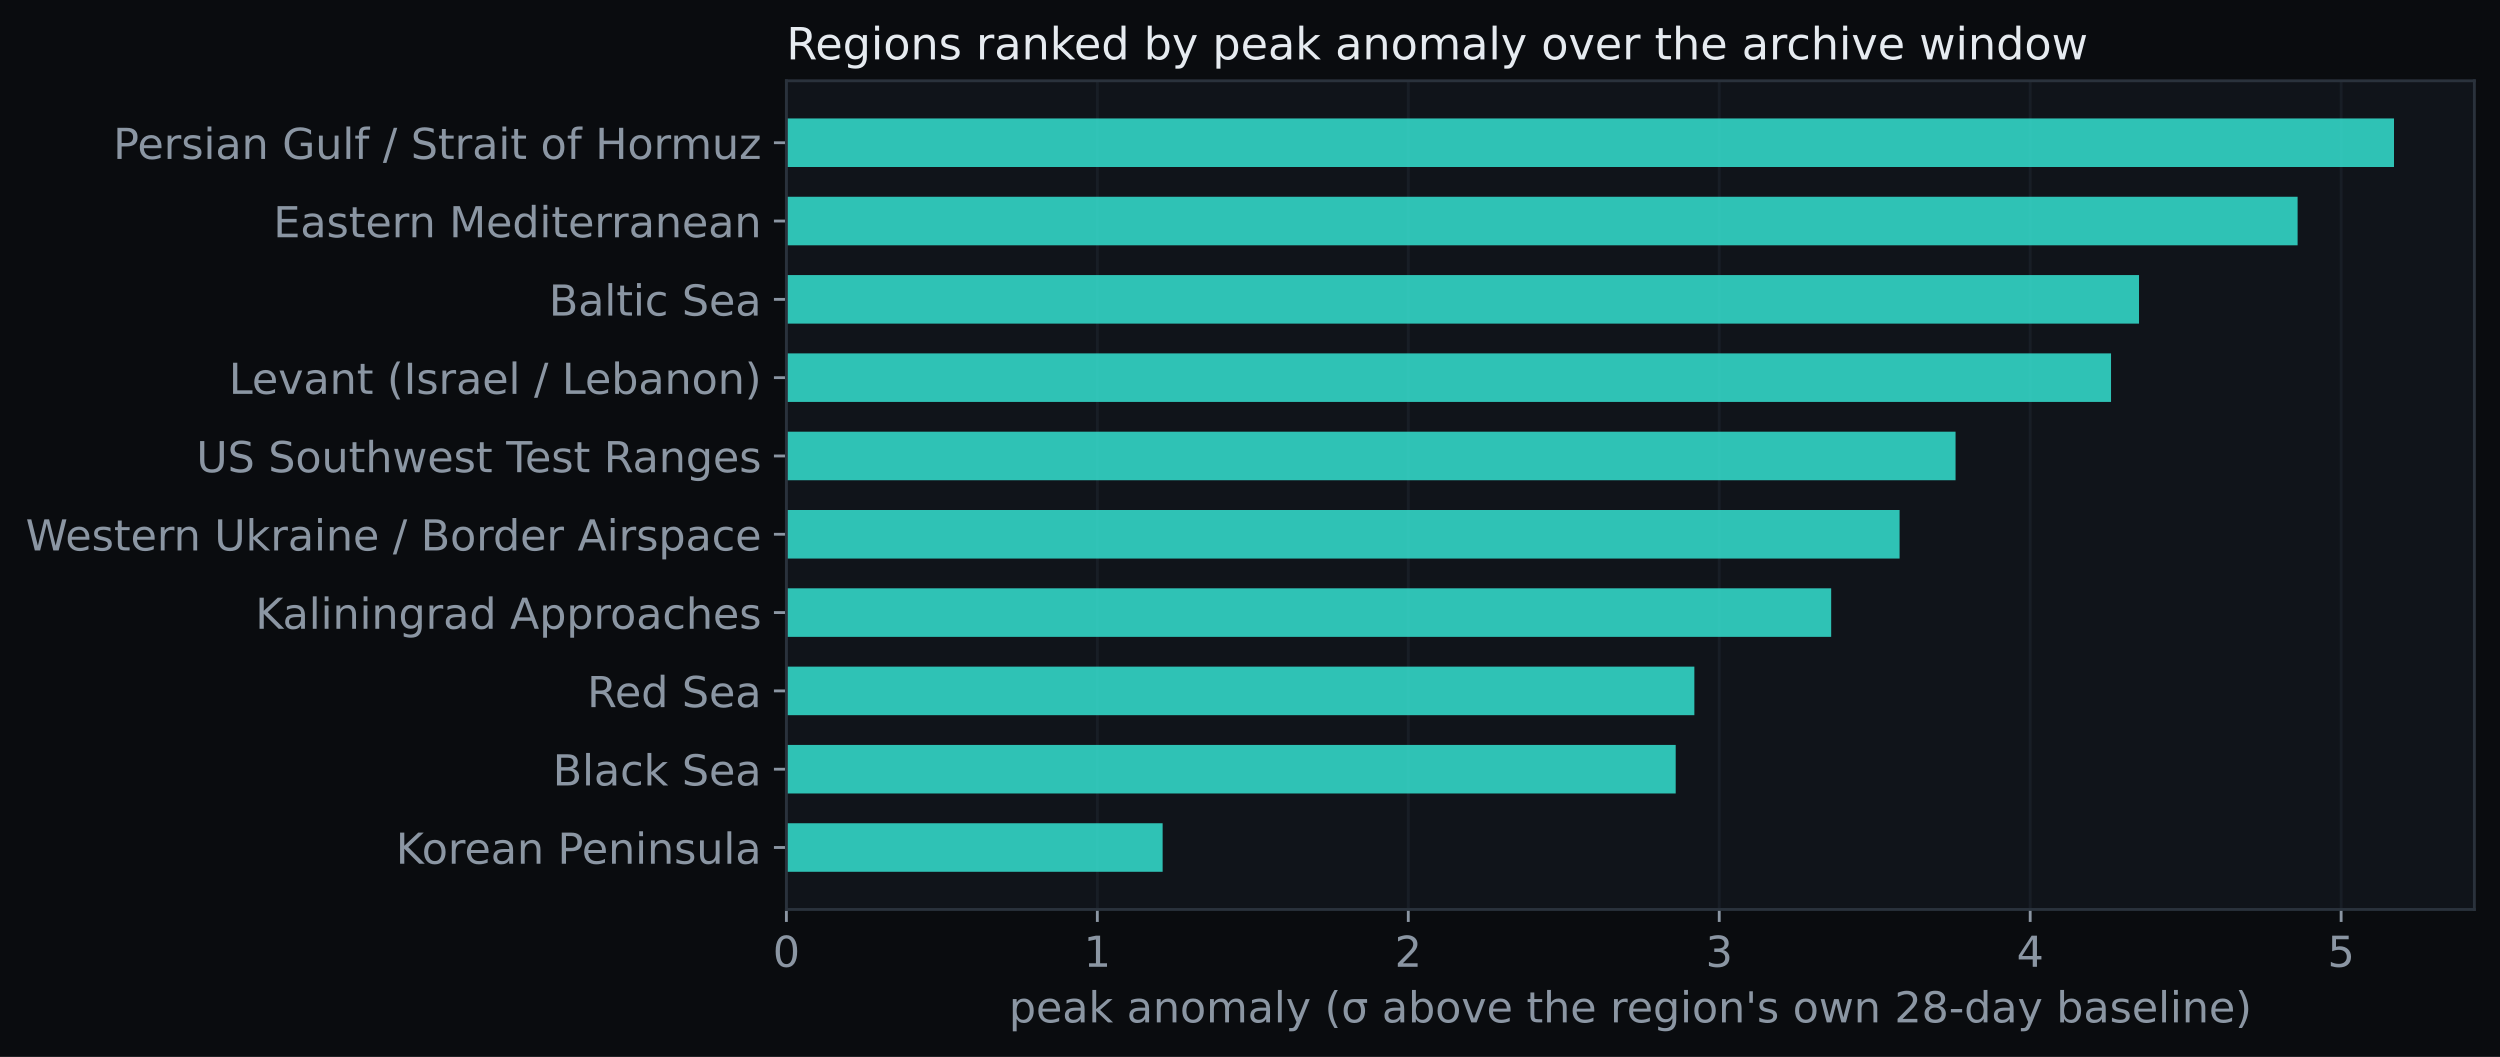
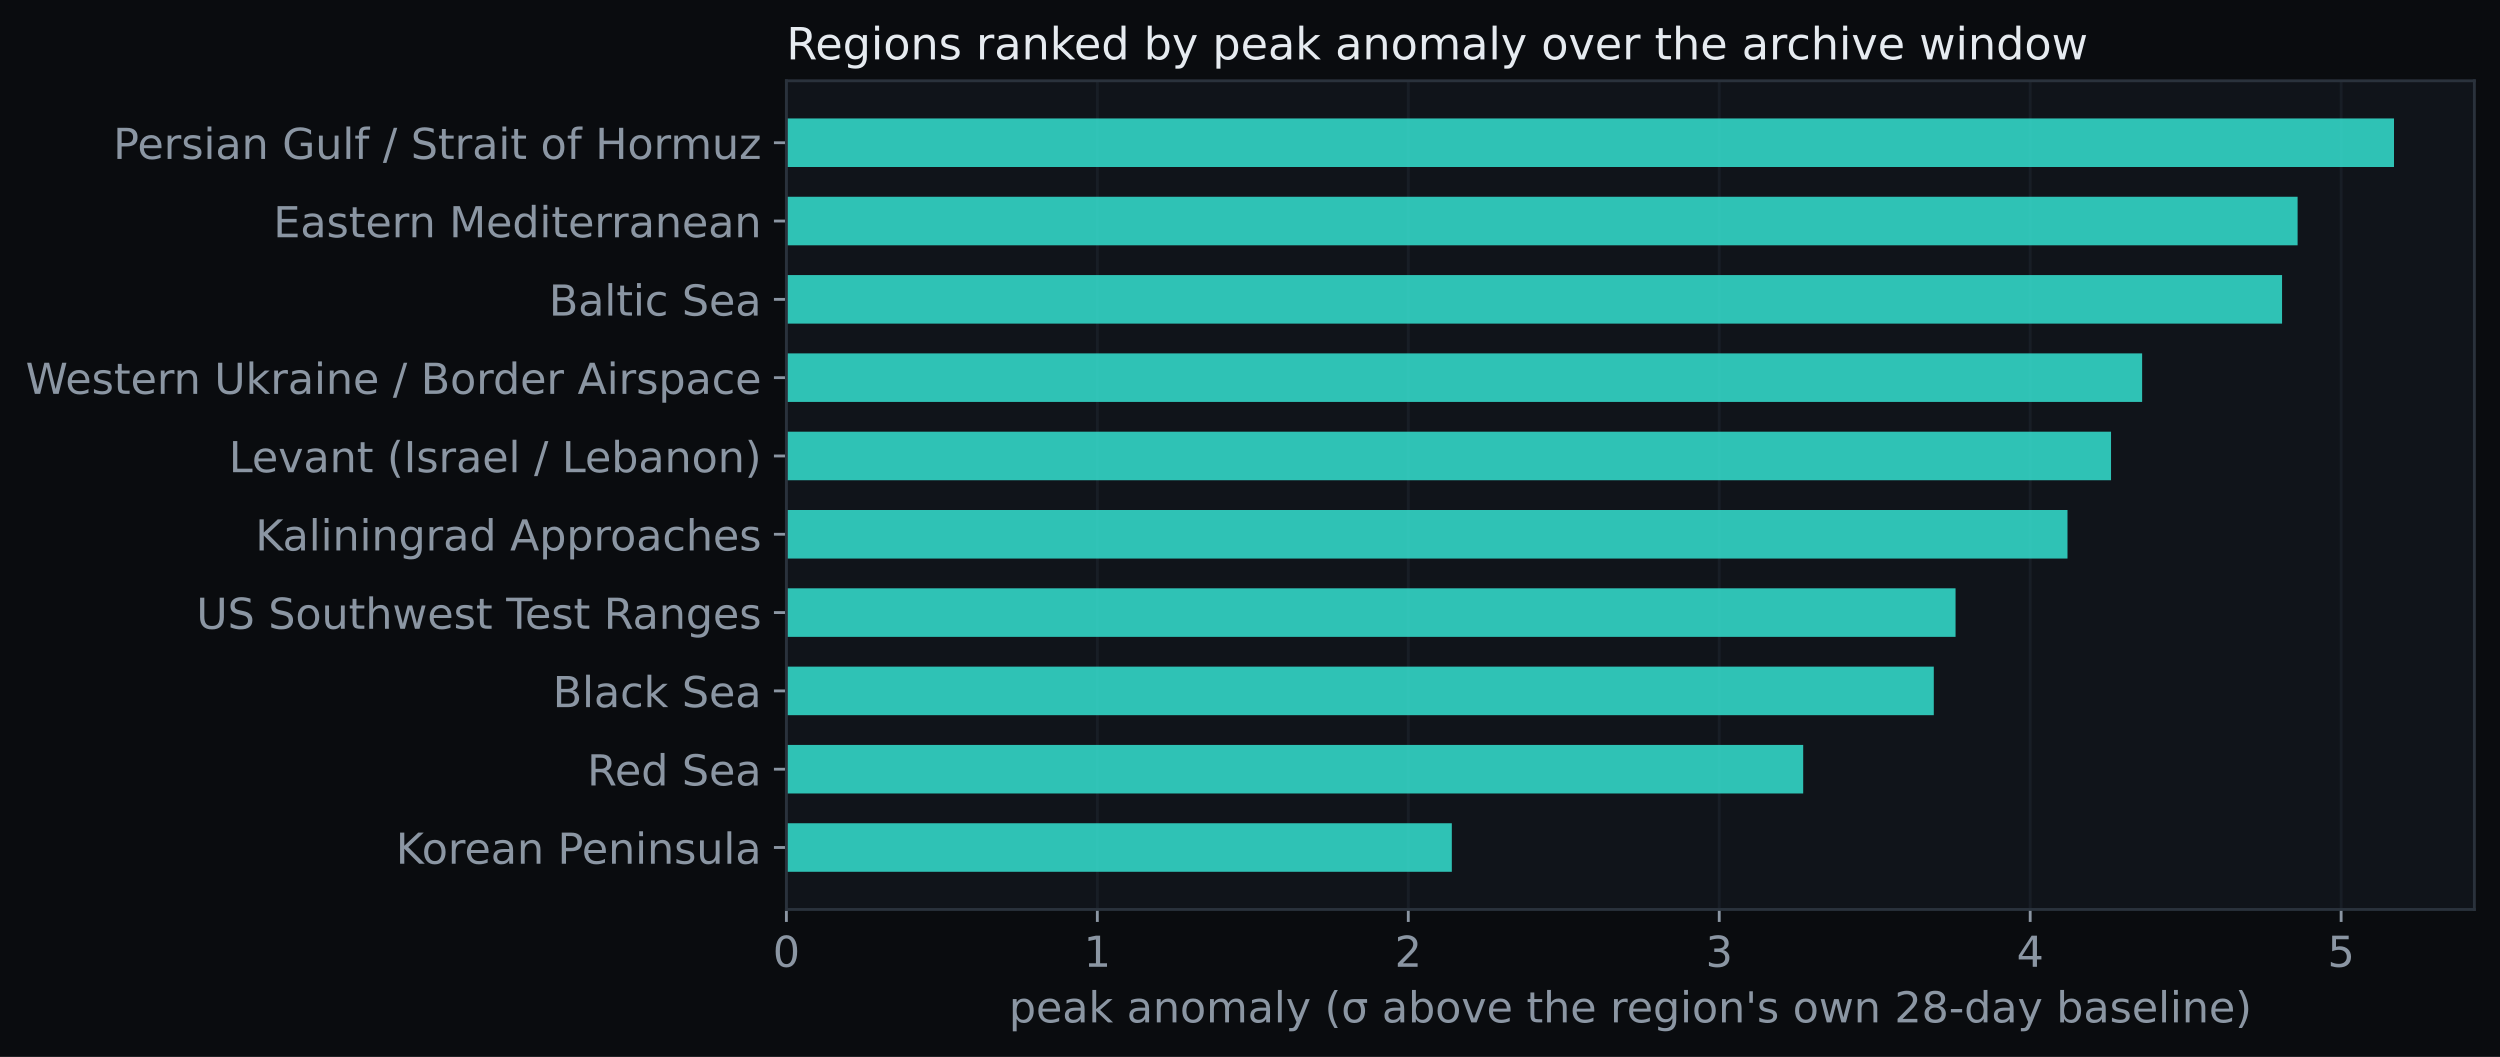
<svg xmlns="http://www.w3.org/2000/svg" xmlns:xlink="http://www.w3.org/1999/xlink" width="702.464pt" height="296.974pt" viewBox="0 0 702.464 296.974" version="1.1">
  <defs>
    <style type="text/css">*{stroke-linejoin: round; stroke-linecap: butt}</style>
  </defs>
  <g id="figure_1">
    <g id="patch_1">
      <path d="M 0 296.974  L 702.464 296.974  L 702.464 0  L 0 0  z " style="fill: #0a0c0f" />
    </g>
    <g id="axes_1">
      <g id="patch_2">
        <path d="M 220.964 255.546  L 695.264 255.546  L 695.264 22.698  L 220.964 22.698  z " style="fill: #10141a" />
      </g>
      <g id="matplotlib.axis_1">
        <g id="xtick_1">
          <g id="line2d_1">
-             <path d="M 220.964 255.546  L 220.964 22.698  " clip-path="url(#pbcda19f27e)" style="fill: none; stroke: #2a323c; stroke-opacity: 0.35; stroke-width: 0.8; stroke-linecap: square" />
+             <path d="M 220.964 255.546  L 220.964 22.698  " clip-path="url(#p3e1a0cbe90)" style="fill: none; stroke: #2a323c; stroke-opacity: 0.35; stroke-width: 0.8; stroke-linecap: square" />
          </g>
          <g id="line2d_2">
            <defs>
-               <path id="m89ddcd83ce" d="M 0 0  L 0 3.5  " style="stroke: #8b96a3; stroke-width: 0.8" />
+               <path id="mabd0078e24" d="M 0 0  L 0 3.5  " style="stroke: #8b96a3; stroke-width: 0.8" />
            </defs>
            <g>
-               <use xlink:href="#m89ddcd83ce" x="220.964" y="255.546" style="fill: #8b96a3; stroke: #8b96a3; stroke-width: 0.8" />
+               <use xlink:href="#mabd0078e24" x="220.964" y="255.546" style="fill: #8b96a3; stroke: #8b96a3; stroke-width: 0.8" />
            </g>
          </g>
          <g id="text_1">
            <text style="font-size: 12px; font-family: 'DejaVu Sans'; text-anchor: middle; fill: #8b96a3" x="220.964" y="271.664" transform="rotate(-0 220.9638 271.6642)">0</text>
          </g>
        </g>
        <g id="xtick_2">
          <g id="line2d_3">
-             <path d="M 308.336 255.546  L 308.336 22.698  " clip-path="url(#pbcda19f27e)" style="fill: none; stroke: #2a323c; stroke-opacity: 0.35; stroke-width: 0.8; stroke-linecap: square" />
+             <path d="M 308.336 255.546  L 308.336 22.698  " clip-path="url(#p3e1a0cbe90)" style="fill: none; stroke: #2a323c; stroke-opacity: 0.35; stroke-width: 0.8; stroke-linecap: square" />
          </g>
          <g id="line2d_4">
            <g>
-               <use xlink:href="#m89ddcd83ce" x="308.336" y="255.546" style="fill: #8b96a3; stroke: #8b96a3; stroke-width: 0.8" />
+               <use xlink:href="#mabd0078e24" x="308.336" y="255.546" style="fill: #8b96a3; stroke: #8b96a3; stroke-width: 0.8" />
            </g>
          </g>
          <g id="text_2">
            <text style="font-size: 12px; font-family: 'DejaVu Sans'; text-anchor: middle; fill: #8b96a3" x="308.336" y="271.664" transform="rotate(-0 308.336 271.6642)">1</text>
          </g>
        </g>
        <g id="xtick_3">
          <g id="line2d_5">
-             <path d="M 395.708 255.546  L 395.708 22.698  " clip-path="url(#pbcda19f27e)" style="fill: none; stroke: #2a323c; stroke-opacity: 0.35; stroke-width: 0.8; stroke-linecap: square" />
+             <path d="M 395.708 255.546  L 395.708 22.698  " clip-path="url(#p3e1a0cbe90)" style="fill: none; stroke: #2a323c; stroke-opacity: 0.35; stroke-width: 0.8; stroke-linecap: square" />
          </g>
          <g id="line2d_6">
            <g>
-               <use xlink:href="#m89ddcd83ce" x="395.708" y="255.546" style="fill: #8b96a3; stroke: #8b96a3; stroke-width: 0.8" />
+               <use xlink:href="#mabd0078e24" x="395.708" y="255.546" style="fill: #8b96a3; stroke: #8b96a3; stroke-width: 0.8" />
            </g>
          </g>
          <g id="text_3">
            <text style="font-size: 12px; font-family: 'DejaVu Sans'; text-anchor: middle; fill: #8b96a3" x="395.708" y="271.664" transform="rotate(-0 395.7082 271.6642)">2</text>
          </g>
        </g>
        <g id="xtick_4">
          <g id="line2d_7">
-             <path d="M 483.08 255.546  L 483.08 22.698  " clip-path="url(#pbcda19f27e)" style="fill: none; stroke: #2a323c; stroke-opacity: 0.35; stroke-width: 0.8; stroke-linecap: square" />
+             <path d="M 483.08 255.546  L 483.08 22.698  " clip-path="url(#p3e1a0cbe90)" style="fill: none; stroke: #2a323c; stroke-opacity: 0.35; stroke-width: 0.8; stroke-linecap: square" />
          </g>
          <g id="line2d_8">
            <g>
-               <use xlink:href="#m89ddcd83ce" x="483.08" y="255.546" style="fill: #8b96a3; stroke: #8b96a3; stroke-width: 0.8" />
+               <use xlink:href="#mabd0078e24" x="483.08" y="255.546" style="fill: #8b96a3; stroke: #8b96a3; stroke-width: 0.8" />
            </g>
          </g>
          <g id="text_4">
            <text style="font-size: 12px; font-family: 'DejaVu Sans'; text-anchor: middle; fill: #8b96a3" x="483.08" y="271.664" transform="rotate(-0 483.0804 271.6642)">3</text>
          </g>
        </g>
        <g id="xtick_5">
          <g id="line2d_9">
-             <path d="M 570.453 255.546  L 570.453 22.698  " clip-path="url(#pbcda19f27e)" style="fill: none; stroke: #2a323c; stroke-opacity: 0.35; stroke-width: 0.8; stroke-linecap: square" />
+             <path d="M 570.453 255.546  L 570.453 22.698  " clip-path="url(#p3e1a0cbe90)" style="fill: none; stroke: #2a323c; stroke-opacity: 0.35; stroke-width: 0.8; stroke-linecap: square" />
          </g>
          <g id="line2d_10">
            <g>
-               <use xlink:href="#m89ddcd83ce" x="570.453" y="255.546" style="fill: #8b96a3; stroke: #8b96a3; stroke-width: 0.8" />
+               <use xlink:href="#mabd0078e24" x="570.453" y="255.546" style="fill: #8b96a3; stroke: #8b96a3; stroke-width: 0.8" />
            </g>
          </g>
          <g id="text_5">
            <text style="font-size: 12px; font-family: 'DejaVu Sans'; text-anchor: middle; fill: #8b96a3" x="570.453" y="271.664" transform="rotate(-0 570.4526 271.6642)">4</text>
          </g>
        </g>
        <g id="xtick_6">
          <g id="line2d_11">
-             <path d="M 657.825 255.546  L 657.825 22.698  " clip-path="url(#pbcda19f27e)" style="fill: none; stroke: #2a323c; stroke-opacity: 0.35; stroke-width: 0.8; stroke-linecap: square" />
+             <path d="M 657.825 255.546  L 657.825 22.698  " clip-path="url(#p3e1a0cbe90)" style="fill: none; stroke: #2a323c; stroke-opacity: 0.35; stroke-width: 0.8; stroke-linecap: square" />
          </g>
          <g id="line2d_12">
            <g>
-               <use xlink:href="#m89ddcd83ce" x="657.825" y="255.546" style="fill: #8b96a3; stroke: #8b96a3; stroke-width: 0.8" />
+               <use xlink:href="#mabd0078e24" x="657.825" y="255.546" style="fill: #8b96a3; stroke: #8b96a3; stroke-width: 0.8" />
            </g>
          </g>
          <g id="text_6">
            <text style="font-size: 12px; font-family: 'DejaVu Sans'; text-anchor: middle; fill: #8b96a3" x="657.825" y="271.664" transform="rotate(-0 657.8248 271.6642)">5</text>
          </g>
        </g>
        <g id="text_7">
          <text style="font-size: 12px; font-family: 'DejaVu Sans'; text-anchor: middle; fill: #8b96a3" x="458.114" y="287.278" transform="rotate(-0 458.1137 287.2779)">peak anomaly (σ above the region's own 28-day baseline)</text>
        </g>
      </g>
      <g id="matplotlib.axis_2">
        <g id="ytick_1">
          <g id="line2d_13">
-             <path d="M 220.964 238.141  L 695.264 238.141  " clip-path="url(#pbcda19f27e)" style="fill: none; stroke: #2a323c; stroke-opacity: 0; stroke-width: 0.8; stroke-linecap: square" />
+             <path d="M 220.964 238.141  L 695.264 238.141  " clip-path="url(#p3e1a0cbe90)" style="fill: none; stroke: #2a323c; stroke-opacity: 0; stroke-width: 0.8; stroke-linecap: square" />
          </g>
          <g id="line2d_14">
            <defs>
-               <path id="m66443c3b43" d="M 0 0  L -3.5 0  " style="stroke: #8b96a3; stroke-width: 0.8" />
+               <path id="me385960c96" d="M 0 0  L -3.5 0  " style="stroke: #8b96a3; stroke-width: 0.8" />
            </defs>
            <g>
-               <use xlink:href="#m66443c3b43" x="220.964" y="238.141" style="fill: #8b96a3; stroke: #8b96a3; stroke-width: 0.8" />
+               <use xlink:href="#me385960c96" x="220.964" y="238.141" style="fill: #8b96a3; stroke: #8b96a3; stroke-width: 0.8" />
            </g>
          </g>
          <g id="text_8">
            <text style="font-size: 12px; font-family: 'DejaVu Sans'; text-anchor: end; fill: #8b96a3" x="213.964" y="242.7" transform="rotate(-0 213.9638 242.6998)">Korean Peninsula</text>
          </g>
        </g>
        <g id="ytick_2">
          <g id="line2d_15">
-             <path d="M 220.964 216.137  L 695.264 216.137  " clip-path="url(#pbcda19f27e)" style="fill: none; stroke: #2a323c; stroke-opacity: 0; stroke-width: 0.8; stroke-linecap: square" />
+             <path d="M 220.964 216.137  L 695.264 216.137  " clip-path="url(#p3e1a0cbe90)" style="fill: none; stroke: #2a323c; stroke-opacity: 0; stroke-width: 0.8; stroke-linecap: square" />
          </g>
          <g id="line2d_16">
            <g>
-               <use xlink:href="#m66443c3b43" x="220.964" y="216.137" style="fill: #8b96a3; stroke: #8b96a3; stroke-width: 0.8" />
+               <use xlink:href="#me385960c96" x="220.964" y="216.137" style="fill: #8b96a3; stroke: #8b96a3; stroke-width: 0.8" />
            </g>
          </g>
          <g id="text_9">
-             <text style="font-size: 12px; font-family: 'DejaVu Sans'; text-anchor: end; fill: #8b96a3" x="213.964" y="220.696" transform="rotate(-0 213.9638 220.6957)">Black Sea</text>
+             <text style="font-size: 12px; font-family: 'DejaVu Sans'; text-anchor: end; fill: #8b96a3" x="213.964" y="220.696" transform="rotate(-0 213.9638 220.6957)">Red Sea</text>
          </g>
        </g>
        <g id="ytick_3">
          <g id="line2d_17">
-             <path d="M 220.964 194.132  L 695.264 194.132  " clip-path="url(#pbcda19f27e)" style="fill: none; stroke: #2a323c; stroke-opacity: 0; stroke-width: 0.8; stroke-linecap: square" />
+             <path d="M 220.964 194.132  L 695.264 194.132  " clip-path="url(#p3e1a0cbe90)" style="fill: none; stroke: #2a323c; stroke-opacity: 0; stroke-width: 0.8; stroke-linecap: square" />
          </g>
          <g id="line2d_18">
            <g>
-               <use xlink:href="#m66443c3b43" x="220.964" y="194.132" style="fill: #8b96a3; stroke: #8b96a3; stroke-width: 0.8" />
+               <use xlink:href="#me385960c96" x="220.964" y="194.132" style="fill: #8b96a3; stroke: #8b96a3; stroke-width: 0.8" />
            </g>
          </g>
          <g id="text_10">
-             <text style="font-size: 12px; font-family: 'DejaVu Sans'; text-anchor: end; fill: #8b96a3" x="213.964" y="198.692" transform="rotate(-0 213.9638 198.6915)">Red Sea</text>
+             <text style="font-size: 12px; font-family: 'DejaVu Sans'; text-anchor: end; fill: #8b96a3" x="213.964" y="198.692" transform="rotate(-0 213.9638 198.6915)">Black Sea</text>
          </g>
        </g>
        <g id="ytick_4">
          <g id="line2d_19">
-             <path d="M 220.964 172.128  L 695.264 172.128  " clip-path="url(#pbcda19f27e)" style="fill: none; stroke: #2a323c; stroke-opacity: 0; stroke-width: 0.8; stroke-linecap: square" />
+             <path d="M 220.964 172.128  L 695.264 172.128  " clip-path="url(#p3e1a0cbe90)" style="fill: none; stroke: #2a323c; stroke-opacity: 0; stroke-width: 0.8; stroke-linecap: square" />
          </g>
          <g id="line2d_20">
            <g>
-               <use xlink:href="#m66443c3b43" x="220.964" y="172.128" style="fill: #8b96a3; stroke: #8b96a3; stroke-width: 0.8" />
+               <use xlink:href="#me385960c96" x="220.964" y="172.128" style="fill: #8b96a3; stroke: #8b96a3; stroke-width: 0.8" />
            </g>
          </g>
          <g id="text_11">
-             <text style="font-size: 12px; font-family: 'DejaVu Sans'; text-anchor: end; fill: #8b96a3" x="213.964" y="176.687" transform="rotate(-0 213.9638 176.6873)">Kaliningrad Approaches</text>
+             <text style="font-size: 12px; font-family: 'DejaVu Sans'; text-anchor: end; fill: #8b96a3" x="213.964" y="176.687" transform="rotate(-0 213.9638 176.6873)">US Southwest Test Ranges</text>
          </g>
        </g>
        <g id="ytick_5">
          <g id="line2d_21">
-             <path d="M 220.964 150.124  L 695.264 150.124  " clip-path="url(#pbcda19f27e)" style="fill: none; stroke: #2a323c; stroke-opacity: 0; stroke-width: 0.8; stroke-linecap: square" />
+             <path d="M 220.964 150.124  L 695.264 150.124  " clip-path="url(#p3e1a0cbe90)" style="fill: none; stroke: #2a323c; stroke-opacity: 0; stroke-width: 0.8; stroke-linecap: square" />
          </g>
          <g id="line2d_22">
            <g>
-               <use xlink:href="#m66443c3b43" x="220.964" y="150.124" style="fill: #8b96a3; stroke: #8b96a3; stroke-width: 0.8" />
+               <use xlink:href="#me385960c96" x="220.964" y="150.124" style="fill: #8b96a3; stroke: #8b96a3; stroke-width: 0.8" />
            </g>
          </g>
          <g id="text_12">
-             <text style="font-size: 12px; font-family: 'DejaVu Sans'; text-anchor: end; fill: #8b96a3" x="213.964" y="154.683" transform="rotate(-0 213.9638 154.6832)">Western Ukraine / Border Airspace</text>
+             <text style="font-size: 12px; font-family: 'DejaVu Sans'; text-anchor: end; fill: #8b96a3" x="213.964" y="154.683" transform="rotate(-0 213.9638 154.6832)">Kaliningrad Approaches</text>
          </g>
        </g>
        <g id="ytick_6">
          <g id="line2d_23">
-             <path d="M 220.964 128.12  L 695.264 128.12  " clip-path="url(#pbcda19f27e)" style="fill: none; stroke: #2a323c; stroke-opacity: 0; stroke-width: 0.8; stroke-linecap: square" />
+             <path d="M 220.964 128.12  L 695.264 128.12  " clip-path="url(#p3e1a0cbe90)" style="fill: none; stroke: #2a323c; stroke-opacity: 0; stroke-width: 0.8; stroke-linecap: square" />
          </g>
          <g id="line2d_24">
            <g>
-               <use xlink:href="#m66443c3b43" x="220.964" y="128.12" style="fill: #8b96a3; stroke: #8b96a3; stroke-width: 0.8" />
+               <use xlink:href="#me385960c96" x="220.964" y="128.12" style="fill: #8b96a3; stroke: #8b96a3; stroke-width: 0.8" />
            </g>
          </g>
          <g id="text_13">
-             <text style="font-size: 12px; font-family: 'DejaVu Sans'; text-anchor: end; fill: #8b96a3" x="213.964" y="132.679" transform="rotate(-0 213.9638 132.679)">US Southwest Test Ranges</text>
+             <text style="font-size: 12px; font-family: 'DejaVu Sans'; text-anchor: end; fill: #8b96a3" x="213.964" y="132.679" transform="rotate(-0 213.9638 132.679)">Levant (Israel / Lebanon)</text>
          </g>
        </g>
        <g id="ytick_7">
          <g id="line2d_25">
-             <path d="M 220.964 106.116  L 695.264 106.116  " clip-path="url(#pbcda19f27e)" style="fill: none; stroke: #2a323c; stroke-opacity: 0; stroke-width: 0.8; stroke-linecap: square" />
+             <path d="M 220.964 106.116  L 695.264 106.116  " clip-path="url(#p3e1a0cbe90)" style="fill: none; stroke: #2a323c; stroke-opacity: 0; stroke-width: 0.8; stroke-linecap: square" />
          </g>
          <g id="line2d_26">
            <g>
-               <use xlink:href="#m66443c3b43" x="220.964" y="106.116" style="fill: #8b96a3; stroke: #8b96a3; stroke-width: 0.8" />
+               <use xlink:href="#me385960c96" x="220.964" y="106.116" style="fill: #8b96a3; stroke: #8b96a3; stroke-width: 0.8" />
            </g>
          </g>
          <g id="text_14">
-             <text style="font-size: 12px; font-family: 'DejaVu Sans'; text-anchor: end; fill: #8b96a3" x="213.964" y="110.675" transform="rotate(-0 213.9638 110.6749)">Levant (Israel / Lebanon)</text>
+             <text style="font-size: 12px; font-family: 'DejaVu Sans'; text-anchor: end; fill: #8b96a3" x="213.964" y="110.675" transform="rotate(-0 213.9638 110.6749)">Western Ukraine / Border Airspace</text>
          </g>
        </g>
        <g id="ytick_8">
          <g id="line2d_27">
-             <path d="M 220.964 84.112  L 695.264 84.112  " clip-path="url(#pbcda19f27e)" style="fill: none; stroke: #2a323c; stroke-opacity: 0; stroke-width: 0.8; stroke-linecap: square" />
+             <path d="M 220.964 84.112  L 695.264 84.112  " clip-path="url(#p3e1a0cbe90)" style="fill: none; stroke: #2a323c; stroke-opacity: 0; stroke-width: 0.8; stroke-linecap: square" />
          </g>
          <g id="line2d_28">
            <g>
-               <use xlink:href="#m66443c3b43" x="220.964" y="84.112" style="fill: #8b96a3; stroke: #8b96a3; stroke-width: 0.8" />
+               <use xlink:href="#me385960c96" x="220.964" y="84.112" style="fill: #8b96a3; stroke: #8b96a3; stroke-width: 0.8" />
            </g>
          </g>
          <g id="text_15">
            <text style="font-size: 12px; font-family: 'DejaVu Sans'; text-anchor: end; fill: #8b96a3" x="213.964" y="88.671" transform="rotate(-0 213.9638 88.67071)">Baltic Sea</text>
          </g>
        </g>
        <g id="ytick_9">
          <g id="line2d_29">
-             <path d="M 220.964 62.107  L 695.264 62.107  " clip-path="url(#pbcda19f27e)" style="fill: none; stroke: #2a323c; stroke-opacity: 0; stroke-width: 0.8; stroke-linecap: square" />
+             <path d="M 220.964 62.107  L 695.264 62.107  " clip-path="url(#p3e1a0cbe90)" style="fill: none; stroke: #2a323c; stroke-opacity: 0; stroke-width: 0.8; stroke-linecap: square" />
          </g>
          <g id="line2d_30">
            <g>
-               <use xlink:href="#m66443c3b43" x="220.964" y="62.107" style="fill: #8b96a3; stroke: #8b96a3; stroke-width: 0.8" />
+               <use xlink:href="#me385960c96" x="220.964" y="62.107" style="fill: #8b96a3; stroke: #8b96a3; stroke-width: 0.8" />
            </g>
          </g>
          <g id="text_16">
            <text style="font-size: 12px; font-family: 'DejaVu Sans'; text-anchor: end; fill: #8b96a3" x="213.964" y="66.667" transform="rotate(-0 213.9638 66.66656)">Eastern Mediterranean</text>
          </g>
        </g>
        <g id="ytick_10">
          <g id="line2d_31">
-             <path d="M 220.964 40.103  L 695.264 40.103  " clip-path="url(#pbcda19f27e)" style="fill: none; stroke: #2a323c; stroke-opacity: 0; stroke-width: 0.8; stroke-linecap: square" />
+             <path d="M 220.964 40.103  L 695.264 40.103  " clip-path="url(#p3e1a0cbe90)" style="fill: none; stroke: #2a323c; stroke-opacity: 0; stroke-width: 0.8; stroke-linecap: square" />
          </g>
          <g id="line2d_32">
            <g>
-               <use xlink:href="#m66443c3b43" x="220.964" y="40.103" style="fill: #8b96a3; stroke: #8b96a3; stroke-width: 0.8" />
+               <use xlink:href="#me385960c96" x="220.964" y="40.103" style="fill: #8b96a3; stroke: #8b96a3; stroke-width: 0.8" />
            </g>
          </g>
          <g id="text_17">
            <text style="font-size: 12px; font-family: 'DejaVu Sans'; text-anchor: end; fill: #8b96a3" x="213.964" y="44.662" transform="rotate(-0 213.9638 44.6624)">Persian Gulf / Strait of Hormuz</text>
          </g>
        </g>
      </g>
      <g id="patch_3">
-         <path d="M 220.964 244.962  L 326.684 244.962  L 326.684 231.319  L 220.964 231.319  z " clip-path="url(#pbcda19f27e)" style="fill: #35e0d0; opacity: 0.85" />
+         <path d="M 220.964 244.962  L 407.94 244.962  L 407.94 231.319  L 220.964 231.319  z " clip-path="url(#p3e1a0cbe90)" style="fill: #35e0d0; opacity: 0.85" />
      </g>
      <g id="patch_4">
-         <path d="M 220.964 222.958  L 470.848 222.958  L 470.848 209.315  L 220.964 209.315  z " clip-path="url(#pbcda19f27e)" style="fill: #35e0d0; opacity: 0.85" />
+         <path d="M 220.964 222.958  L 506.671 222.958  L 506.671 209.315  L 220.964 209.315  z " clip-path="url(#p3e1a0cbe90)" style="fill: #35e0d0; opacity: 0.85" />
      </g>
      <g id="patch_5">
-         <path d="M 220.964 200.954  L 476.091 200.954  L 476.091 187.311  L 220.964 187.311  z " clip-path="url(#pbcda19f27e)" style="fill: #35e0d0; opacity: 0.85" />
+         <path d="M 220.964 200.954  L 543.367 200.954  L 543.367 187.311  L 220.964 187.311  z " clip-path="url(#p3e1a0cbe90)" style="fill: #35e0d0; opacity: 0.85" />
      </g>
      <g id="patch_6">
-         <path d="M 220.964 178.95  L 514.534 178.95  L 514.534 165.307  L 220.964 165.307  z " clip-path="url(#pbcda19f27e)" style="fill: #35e0d0; opacity: 0.85" />
+         <path d="M 220.964 178.95  L 549.483 178.95  L 549.483 165.307  L 220.964 165.307  z " clip-path="url(#p3e1a0cbe90)" style="fill: #35e0d0; opacity: 0.85" />
      </g>
      <g id="patch_7">
-         <path d="M 220.964 156.945  L 533.756 156.945  L 533.756 143.303  L 220.964 143.303  z " clip-path="url(#pbcda19f27e)" style="fill: #35e0d0; opacity: 0.85" />
+         <path d="M 220.964 156.945  L 580.937 156.945  L 580.937 143.303  L 220.964 143.303  z " clip-path="url(#p3e1a0cbe90)" style="fill: #35e0d0; opacity: 0.85" />
      </g>
      <g id="patch_8">
-         <path d="M 220.964 134.941  L 549.483 134.941  L 549.483 121.299  L 220.964 121.299  z " clip-path="url(#pbcda19f27e)" style="fill: #35e0d0; opacity: 0.85" />
+         <path d="M 220.964 134.941  L 593.169 134.941  L 593.169 121.299  L 220.964 121.299  z " clip-path="url(#p3e1a0cbe90)" style="fill: #35e0d0; opacity: 0.85" />
      </g>
      <g id="patch_9">
-         <path d="M 220.964 112.937  L 593.169 112.937  L 593.169 99.295  L 220.964 99.295  z " clip-path="url(#pbcda19f27e)" style="fill: #35e0d0; opacity: 0.85" />
+         <path d="M 220.964 112.937  L 601.907 112.937  L 601.907 99.295  L 220.964 99.295  z " clip-path="url(#p3e1a0cbe90)" style="fill: #35e0d0; opacity: 0.85" />
      </g>
      <g id="patch_10">
-         <path d="M 220.964 90.933  L 601.033 90.933  L 601.033 77.29  L 220.964 77.29  z " clip-path="url(#pbcda19f27e)" style="fill: #35e0d0; opacity: 0.85" />
+         <path d="M 220.964 90.933  L 641.224 90.933  L 641.224 77.29  L 220.964 77.29  z " clip-path="url(#p3e1a0cbe90)" style="fill: #35e0d0; opacity: 0.85" />
      </g>
      <g id="patch_11">
-         <path d="M 220.964 68.929  L 645.593 68.929  L 645.593 55.286  L 220.964 55.286  z " clip-path="url(#pbcda19f27e)" style="fill: #35e0d0; opacity: 0.85" />
+         <path d="M 220.964 68.929  L 645.593 68.929  L 645.593 55.286  L 220.964 55.286  z " clip-path="url(#p3e1a0cbe90)" style="fill: #35e0d0; opacity: 0.85" />
      </g>
      <g id="patch_12">
-         <path d="M 220.964 46.925  L 672.678 46.925  L 672.678 33.282  L 220.964 33.282  z " clip-path="url(#pbcda19f27e)" style="fill: #35e0d0; opacity: 0.85" />
+         <path d="M 220.964 46.925  L 672.678 46.925  L 672.678 33.282  L 220.964 33.282  z " clip-path="url(#p3e1a0cbe90)" style="fill: #35e0d0; opacity: 0.85" />
      </g>
      <g id="patch_13">
        <path d="M 220.964 255.546  L 220.964 22.698  " style="fill: none; stroke: #2a323c; stroke-width: 0.8; stroke-linejoin: miter; stroke-linecap: square" />
      </g>
      <g id="patch_14">
        <path d="M 695.264 255.546  L 695.264 22.698  " style="fill: none; stroke: #2a323c; stroke-width: 0.8; stroke-linejoin: miter; stroke-linecap: square" />
      </g>
      <g id="patch_15">
        <path d="M 220.964 255.546  L 695.264 255.546  " style="fill: none; stroke: #2a323c; stroke-width: 0.8; stroke-linejoin: miter; stroke-linecap: square" />
      </g>
      <g id="patch_16">
        <path d="M 220.964 22.698  L 695.264 22.698  " style="fill: none; stroke: #2a323c; stroke-width: 0.8; stroke-linejoin: miter; stroke-linecap: square" />
      </g>
      <g id="text_18">
        <text style="font-size: 12.5px; font-family: 'DejaVu Sans'; text-anchor: start; fill: #e6ebf0" x="220.964" y="16.698" transform="rotate(-0 220.9638 16.69805)">Regions ranked by peak anomaly over the archive window</text>
      </g>
    </g>
  </g>
  <defs>
-     <clipPath id="pbcda19f27e">
+     <clipPath id="p3e1a0cbe90">
      <rect x="220.964" y="22.698" width="474.3" height="232.848" />
    </clipPath>
  </defs>
</svg>
